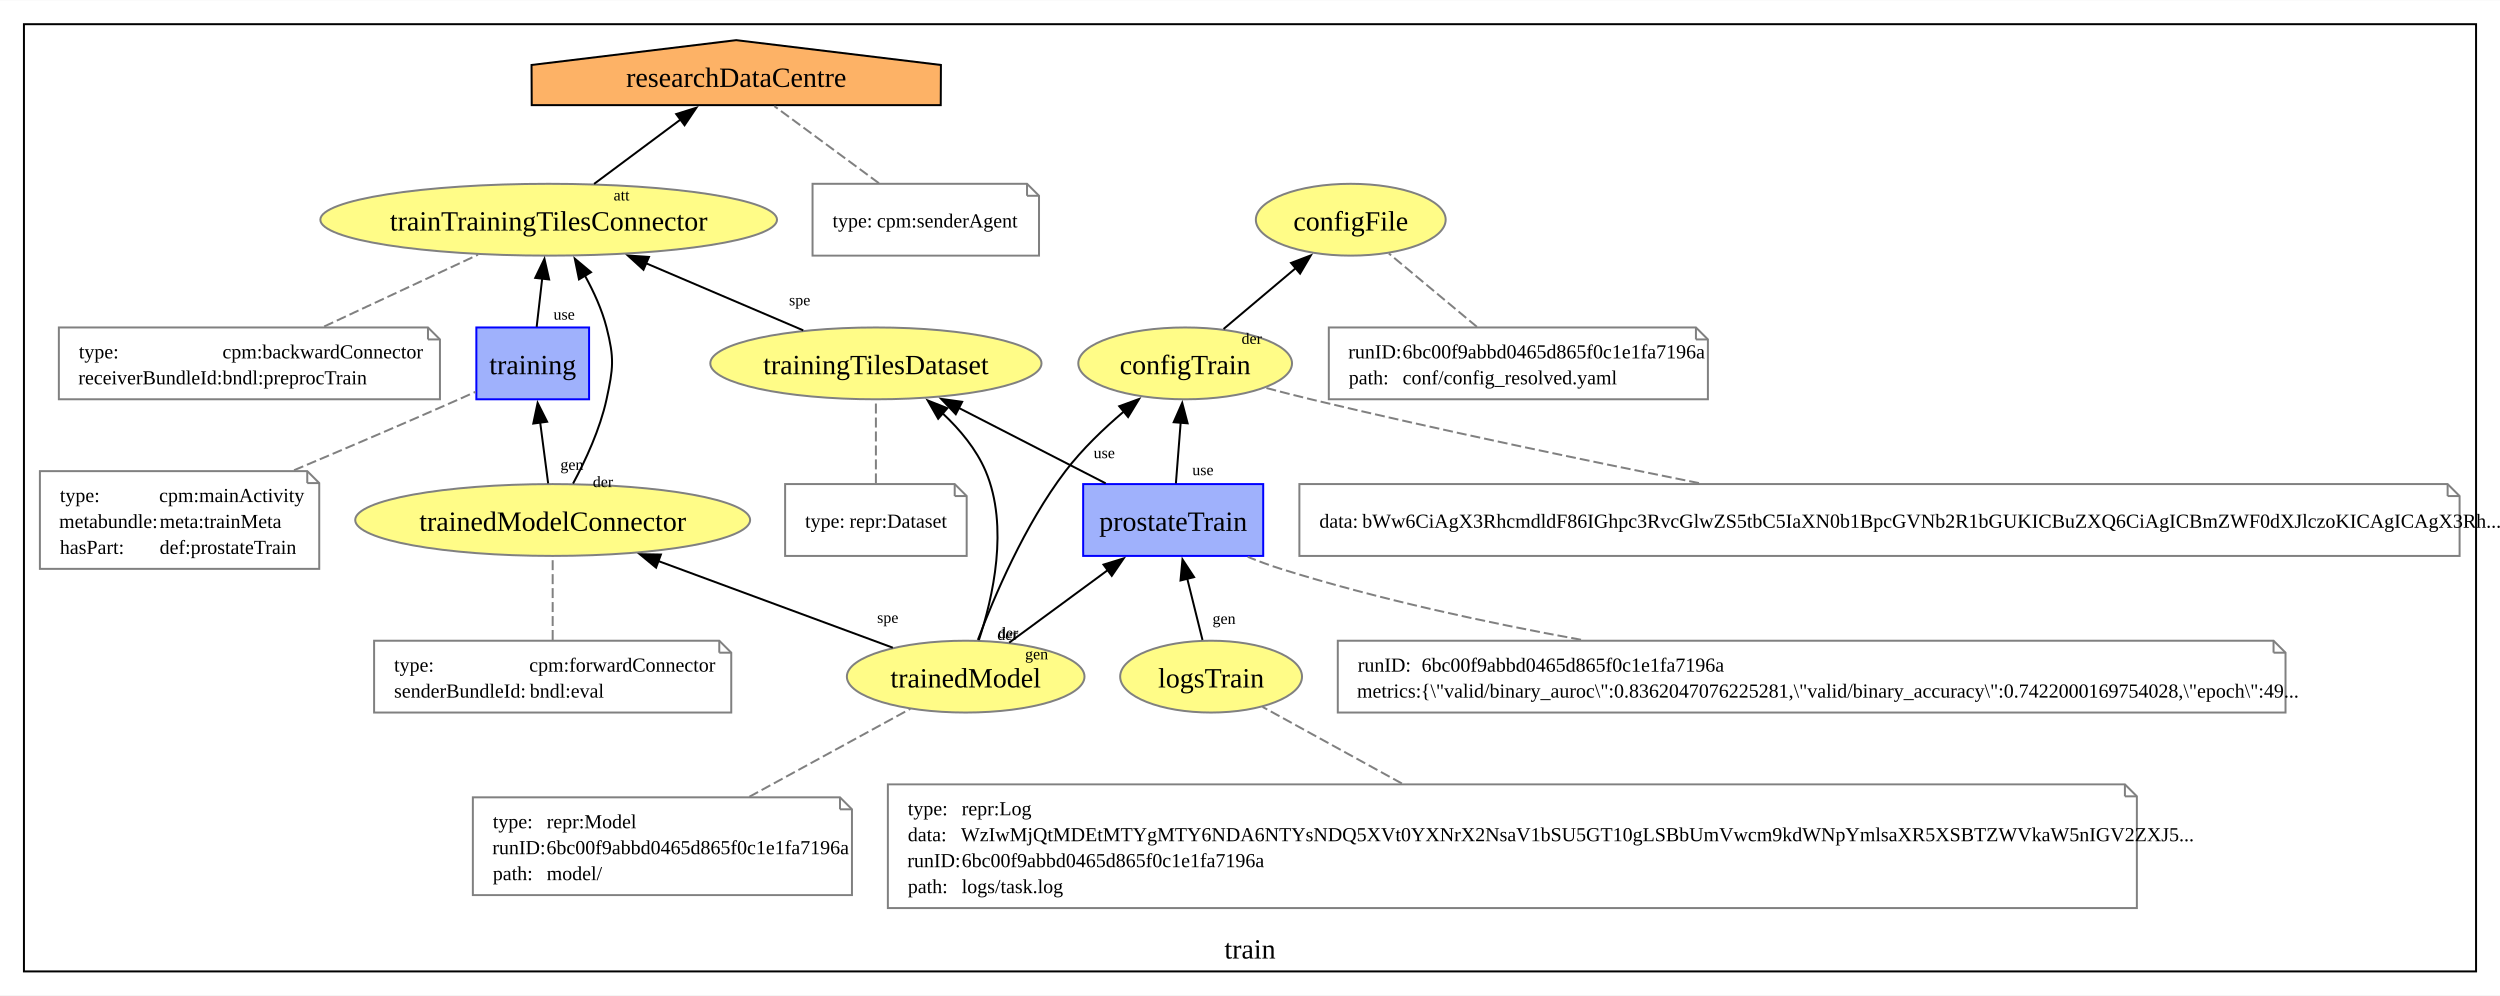
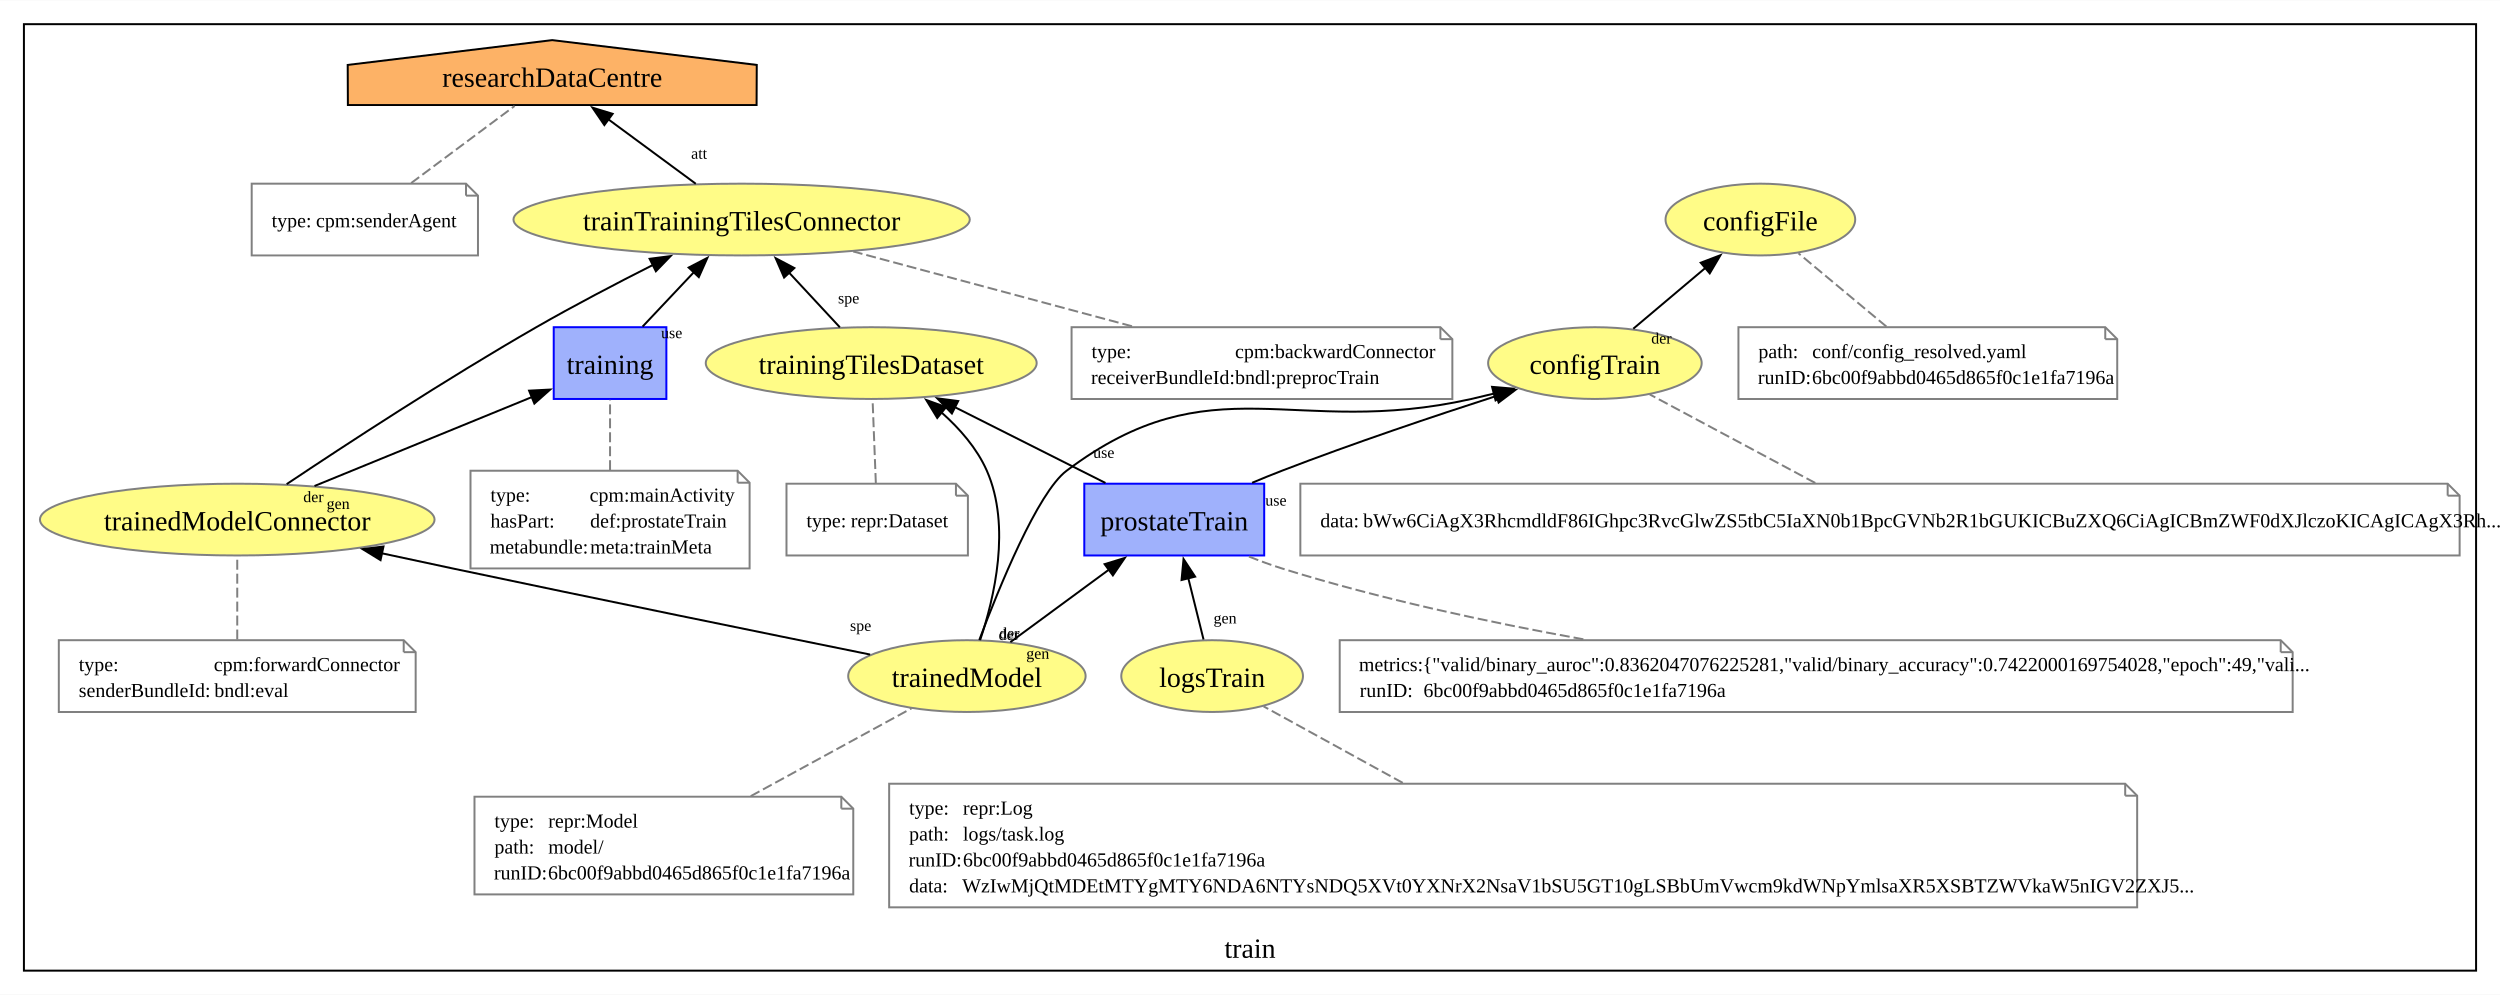
- <svg xmlns="http://www.w3.org/2000/svg" xmlns:xlink="http://www.w3.org/1999/xlink" width="1253pt" height="499pt" viewBox="0.00 0.00 1253.00 498.75">
+ <svg xmlns="http://www.w3.org/2000/svg" xmlns:xlink="http://www.w3.org/1999/xlink" width="1254pt" height="499pt" viewBox="0.00 0.00 1254.00 498.75">
  <g id="graph0" class="graph" transform="scale(1 1) rotate(0) translate(4 494.75)">
-     <polygon fill="white" stroke="none" points="-4,4 -4,-494.75 1249,-494.75 1249,4 -4,4" />
+     <polygon fill="white" stroke="none" points="-4,4 -4,-494.75 1250,-494.75 1250,4 -4,4" />
    <g id="clust1" class="cluster">
      <g id="a_clust1">
-         <a xlink:href="http://_PLACEHOLER_:8000/api/v1/organizations/ORG/graphs/train" xlink:title="train">
-           <polygon fill="none" stroke="black" points="8,-8 8,-482.75 1237,-482.75 1237,-8 8,-8" />
-           <text text-anchor="middle" x="622.5" y="-14.45" font-family="Times New Roman,serif" font-size="14.00">train</text>
+         <a xlink:href="http://10.16.48.121:42069/api/v1/organizations/ORG/graphs/train" xlink:title="train">
+           <polygon fill="none" stroke="black" points="8,-8 8,-482.75 1238,-482.75 1238,-8 8,-8" />
+           <text text-anchor="middle" x="623" y="-14.45" font-family="Times New Roman,serif" font-size="14.00">train</text>
        </a>
      </g>
    </g>
    <g id="node1" class="node">
      <g id="a_node1">
+         <a xlink:href="https://example.org/training" xlink:title="training">
+           <polygon fill="#9fb1fc" stroke="#0000ff" points="330.25,-330.75 273.75,-330.75 273.75,-294.75 330.25,-294.75 330.25,-330.75" />
+           <text text-anchor="middle" x="302" y="-307.32" font-family="Times New Roman,serif" font-size="14.00">training</text>
+         </a>
+       </g>
+     </g>
+     <g id="node11" class="node">
+       <g id="a_node11">
+         <a xlink:href="http://10.16.48.121:42069/api/v1/connectors/trainTrainingTilesConnector" xlink:title="trainTrainingTilesConnector">
+           <ellipse fill="#fffc87" stroke="#808080" cx="368" cy="-384.75" rx="114.44" ry="18" />
+           <text text-anchor="middle" x="368" y="-379.32" font-family="Times New Roman,serif" font-size="14.00">trainTrainingTilesConnector</text>
+         </a>
+       </g>
+     </g>
+     <g id="edge11" class="edge">
+       <path fill="none" stroke="black" d="M318.31,-331.05C326.07,-339.28 335.49,-349.27 344.03,-358.33" />
+       <polygon fill="black" stroke="black" points="341.43,-360.67 350.83,-365.54 346.52,-355.87 341.43,-360.67" />
+       <text text-anchor="middle" x="332.91" y="-325.25" font-family="Times New Roman,serif" font-size="8.00">use</text>
+     </g>
+     <g id="node2" class="node">
+       <polygon fill="none" stroke="gray" points="366,-258.75 232,-258.75 232,-209.75 372,-209.75 372,-252.75 366,-258.75" />
+       <polyline fill="none" stroke="gray" points="366,-258.75 366,-252.75" />
+       <polyline fill="none" stroke="gray" points="372,-252.75 366,-252.75" />
+       <text text-anchor="start" x="242" y="-243.25" font-family="Times New Roman,serif" font-size="10.00">type:</text>
+       <text text-anchor="start" x="291.75" y="-243.25" font-family="Times New Roman,serif" font-size="10.00">cpm:mainActivity</text>
+       <text text-anchor="start" x="242" y="-230.25" font-family="Times New Roman,serif" font-size="10.00">hasPart:</text>
+       <text text-anchor="start" x="292" y="-230.25" font-family="Times New Roman,serif" font-size="10.00">def:prostateTrain</text>
+       <text text-anchor="start" x="241.62" y="-217.25" font-family="Times New Roman,serif" font-size="10.00">metabundle:</text>
+       <text text-anchor="start" x="292" y="-217.25" font-family="Times New Roman,serif" font-size="10.00">meta:trainMeta</text>
+     </g>
+     <g id="edge1" class="edge">
+       <path fill="none" stroke="gray" stroke-dasharray="5,2" d="M302,-259.04C302,-270.44 302,-283.85 302,-294.3" />
+     </g>
+     <g id="node3" class="node">
+       <g id="a_node3">
        <a xlink:href="https://example.org/prostateTrain" xlink:title="prostateTrain">
-           <polygon fill="#9fb1fc" stroke="#0000ff" points="629.12,-252.25 538.88,-252.25 538.88,-216.25 629.12,-216.25 629.12,-252.25" />
-           <text text-anchor="middle" x="584" y="-228.82" font-family="Times New Roman,serif" font-size="14.00">prostateTrain</text>
-         </a>
-       </g>
+           <polygon fill="#9fb1fc" stroke="#0000ff" points="630.12,-252.25 539.88,-252.25 539.88,-216.25 630.12,-216.25 630.12,-252.25" />
+           <text text-anchor="middle" x="585" y="-228.82" font-family="Times New Roman,serif" font-size="14.00">prostateTrain</text>
+         </a>
+       </g>
+     </g>
+     <g id="node9" class="node">
+       <g id="a_node9">
+         <a xlink:href="https://example.org/configTrain" xlink:title="configTrain">
+           <ellipse fill="#fffc87" stroke="#808080" cx="796" cy="-312.75" rx="53.56" ry="18" />
+           <text text-anchor="middle" x="796" y="-307.32" font-family="Times New Roman,serif" font-size="14.00">configTrain</text>
+         </a>
+       </g>
+     </g>
+     <g id="edge13" class="edge">
+       <path fill="none" stroke="black" d="M624.06,-252.71C629.06,-254.81 634.13,-256.87 639,-258.75 674.78,-272.54 715.86,-286.34 747.02,-296.4" />
+       <polygon fill="black" stroke="black" points="745.57,-299.61 756.16,-299.33 747.71,-292.95 745.57,-299.61" />
+       <text text-anchor="middle" x="636" y="-241.27" font-family="Times New Roman,serif" font-size="8.00">use</text>
+     </g>
+     <g id="node13" class="node">
+       <g id="a_node13">
+         <a xlink:href="https://example.org/trainingTilesDataset" xlink:title="trainingTilesDataset">
+           <ellipse fill="#fffc87" stroke="#808080" cx="433" cy="-312.75" rx="83" ry="18" />
+           <text text-anchor="middle" x="433" y="-307.32" font-family="Times New Roman,serif" font-size="14.00">trainingTilesDataset</text>
+         </a>
+       </g>
+     </g>
+     <g id="edge12" class="edge">
+       <path fill="none" stroke="black" d="M550.51,-252.61C528.08,-263.9 498.69,-278.69 474.91,-290.66" />
+       <polygon fill="black" stroke="black" points="473.47,-287.46 466.11,-295.08 476.62,-293.71 473.47,-287.46" />
+       <text text-anchor="middle" x="549.65" y="-265.23" font-family="Times New Roman,serif" font-size="8.00">use</text>
+     </g>
+     <g id="node4" class="node">
+       <polygon fill="none" stroke="gray" points="1140,-173.75 668,-173.75 668,-137.75 1146,-137.75 1146,-167.75 1140,-173.75" />
+       <polyline fill="none" stroke="gray" points="1140,-173.75 1140,-167.75" />
+       <polyline fill="none" stroke="gray" points="1146,-167.75 1140,-167.75" />
+       <text text-anchor="start" x="677.62" y="-158.25" font-family="Times New Roman,serif" font-size="10.00">metrics:</text>
+       <text text-anchor="start" x="709.62" y="-158.25" font-family="Times New Roman,serif" font-size="10.00">{"valid/binary_auroc":0.8362047076225281,"valid/binary_accuracy":0.7422000169754028,"epoch":49,"vali...</text>
+       <text text-anchor="start" x="678" y="-145.25" font-family="Times New Roman,serif" font-size="10.00">runID:</text>
+       <text text-anchor="start" x="710" y="-145.25" font-family="Times New Roman,serif" font-size="10.00">6bc00f9abbd0465d865f0c1e1fa7196a</text>
+     </g>
+     <g id="edge2" class="edge">
+       <path fill="none" stroke="gray" stroke-dasharray="5,2" d="M790.21,-174.21C742.72,-182.76 687.67,-194.54 639,-209.75 633.53,-211.46 627.88,-213.54 622.37,-215.76" />
+     </g>
+     <g id="node5" class="node">
+       <g id="a_node5">
+         <a xlink:href="https://example.org/configFile" xlink:title="configFile">
+           <ellipse fill="#fffc87" stroke="#808080" cx="879" cy="-384.75" rx="47.57" ry="18" />
+           <text text-anchor="middle" x="879" y="-379.32" font-family="Times New Roman,serif" font-size="14.00">configFile</text>
+         </a>
+       </g>
+     </g>
+     <g id="node6" class="node">
+       <polygon fill="none" stroke="gray" points="1052,-330.75 868,-330.75 868,-294.75 1058,-294.75 1058,-324.75 1052,-330.75" />
+       <polyline fill="none" stroke="gray" points="1052,-330.75 1052,-324.75" />
+       <polyline fill="none" stroke="gray" points="1058,-324.75 1052,-324.75" />
+       <text text-anchor="start" x="878" y="-315.25" font-family="Times New Roman,serif" font-size="10.00">path:</text>
+       <text text-anchor="start" x="905" y="-315.25" font-family="Times New Roman,serif" font-size="10.00">conf/config_resolved.yaml</text>
+       <text text-anchor="start" x="877.75" y="-302.25" font-family="Times New Roman,serif" font-size="10.00">runID:</text>
+       <text text-anchor="start" x="904.88" y="-302.25" font-family="Times New Roman,serif" font-size="10.00">6bc00f9abbd0465d865f0c1e1fa7196a</text>
+     </g>
+     <g id="edge3" class="edge">
+       <path fill="none" stroke="gray" stroke-dasharray="5,2" d="M942.24,-331.05C928.73,-342.31 911.25,-356.88 898.09,-367.84" />
    </g>
    <g id="node7" class="node">
      <g id="a_node7">
-         <a xlink:href="https://example.org/trainingTilesDataset" xlink:title="trainingTilesDataset">
-           <ellipse fill="#fffc87" stroke="#808080" cx="435" cy="-312.75" rx="83" ry="18" />
-           <text text-anchor="middle" x="435" y="-307.32" font-family="Times New Roman,serif" font-size="14.00">trainingTilesDataset</text>
-         </a>
-       </g>
-     </g>
-     <g id="edge12" class="edge">
-       <path fill="none" stroke="black" d="M550.19,-252.61C528.28,-263.86 499.58,-278.59 476.32,-290.54" />
-       <polygon fill="black" stroke="black" points="475.03,-287.26 467.73,-294.94 478.23,-293.49 475.03,-287.26" />
-       <text text-anchor="middle" x="549.45" y="-265.24" font-family="Times New Roman,serif" font-size="8.00">use</text>
-     </g>
-     <g id="node13" class="node">
-       <g id="a_node13">
-         <a xlink:href="https://example.org/configTrain" xlink:title="configTrain">
-           <ellipse fill="#fffc87" stroke="#808080" cx="590" cy="-312.75" rx="53.56" ry="18" />
-           <text text-anchor="middle" x="590" y="-307.32" font-family="Times New Roman,serif" font-size="14.00">configTrain</text>
+         <a xlink:href="https://example.org/logsTrain" xlink:title="logsTrain">
+           <ellipse fill="#fffc87" stroke="#808080" cx="604" cy="-155.75" rx="45.57" ry="18" />
+           <text text-anchor="middle" x="604" y="-150.32" font-family="Times New Roman,serif" font-size="14.00">logsTrain</text>
        </a>
      </g>
    </g>
    <g id="edge15" class="edge">
-       <path fill="none" stroke="black" d="M585.36,-252.61C586.07,-261.61 586.95,-272.83 587.75,-283.08" />
-       <polygon fill="black" stroke="black" points="584.25,-283.26 588.53,-292.95 591.23,-282.71 584.25,-283.26" />
-       <text text-anchor="middle" x="598.9" y="-256.72" font-family="Times New Roman,serif" font-size="8.00">use</text>
-     </g>
-     <g id="node2" class="node">
-       <polygon fill="none" stroke="gray" points="1135.5,-173.75 666.5,-173.75 666.5,-137.75 1141.5,-137.75 1141.5,-167.75 1135.5,-173.75" />
-       <polyline fill="none" stroke="gray" points="1135.5,-173.75 1135.5,-167.75" />
-       <polyline fill="none" stroke="gray" points="1141.5,-167.75 1135.5,-167.75" />
-       <text text-anchor="start" x="676.5" y="-158.25" font-family="Times New Roman,serif" font-size="10.00">runID:</text>
-       <text text-anchor="start" x="708.5" y="-158.25" font-family="Times New Roman,serif" font-size="10.00">6bc00f9abbd0465d865f0c1e1fa7196a</text>
-       <text text-anchor="start" x="676.12" y="-145.25" font-family="Times New Roman,serif" font-size="10.00">metrics:</text>
-       <text text-anchor="start" x="708.12" y="-145.25" font-family="Times New Roman,serif" font-size="10.00">{\"valid/binary_auroc\":0.8362047076225281,\"valid/binary_accuracy\":0.7422000169754028,\"epoch\":49...</text>
-     </g>
-     <g id="edge1" class="edge">
-       <path fill="none" stroke="gray" stroke-dasharray="5,2" d="M788.41,-174.23C741.2,-182.79 686.42,-194.58 638,-209.75 632.54,-211.46 626.88,-213.55 621.37,-215.77" />
-     </g>
-     <g id="node3" class="node">
-       <g id="a_node3">
-         <a xlink:href="https://example.org/training" xlink:title="training">
-           <polygon fill="#9fb1fc" stroke="#0000ff" points="291.25,-330.75 234.75,-330.75 234.75,-294.75 291.25,-294.75 291.25,-330.75" />
-           <text text-anchor="middle" x="263" y="-307.32" font-family="Times New Roman,serif" font-size="14.00">training</text>
-         </a>
-       </g>
-     </g>
-     <g id="node15" class="node">
-       <g id="a_node15">
-         <a xlink:href="http://_PLACEHOLER_:8000/api/v1/connectors/trainTrainingTilesConnector" xlink:title="trainTrainingTilesConnector">
-           <ellipse fill="#fffc87" stroke="#808080" cx="271" cy="-384.75" rx="114.44" ry="18" />
-           <text text-anchor="middle" x="271" y="-379.32" font-family="Times New Roman,serif" font-size="14.00">trainTrainingTilesConnector</text>
-         </a>
-       </g>
-     </g>
-     <g id="edge13" class="edge">
-       <path fill="none" stroke="black" d="M264.98,-331.05C265.81,-338.34 266.8,-347.02 267.74,-355.21" />
-       <polygon fill="black" stroke="black" points="264.26,-355.6 268.87,-365.14 271.22,-354.81 264.26,-355.6" />
-       <text text-anchor="middle" x="278.74" y="-334.68" font-family="Times New Roman,serif" font-size="8.00">use</text>
-     </g>
-     <g id="node4" class="node">
-       <polygon fill="none" stroke="gray" points="150,-258.75 16,-258.75 16,-209.75 156,-209.75 156,-252.75 150,-258.75" />
-       <polyline fill="none" stroke="gray" points="150,-258.75 150,-252.75" />
-       <polyline fill="none" stroke="gray" points="156,-252.75 150,-252.75" />
-       <text text-anchor="start" x="26" y="-243.25" font-family="Times New Roman,serif" font-size="10.00">type:</text>
-       <text text-anchor="start" x="75.75" y="-243.25" font-family="Times New Roman,serif" font-size="10.00">cpm:mainActivity</text>
-       <text text-anchor="start" x="25.62" y="-230.25" font-family="Times New Roman,serif" font-size="10.00">metabundle:</text>
-       <text text-anchor="start" x="76" y="-230.25" font-family="Times New Roman,serif" font-size="10.00">meta:trainMeta</text>
-       <text text-anchor="start" x="26" y="-217.25" font-family="Times New Roman,serif" font-size="10.00">hasPart:</text>
-       <text text-anchor="start" x="76" y="-217.25" font-family="Times New Roman,serif" font-size="10.00">def:prostateTrain</text>
-     </g>
-     <g id="edge2" class="edge">
-       <path fill="none" stroke="gray" stroke-dasharray="5,2" d="M143.38,-259.2C168.77,-269.91 198.95,-282.79 226,-294.75 228.72,-295.95 231.54,-297.21 234.35,-298.49" />
-     </g>
-     <g id="node5" class="node">
-       <g id="a_node5">
-         <a xlink:href="https://example.org/logsTrain" xlink:title="logsTrain">
-           <ellipse fill="#fffc87" stroke="#808080" cx="603" cy="-155.75" rx="45.57" ry="18" />
-           <text text-anchor="middle" x="603" y="-150.32" font-family="Times New Roman,serif" font-size="14.00">logsTrain</text>
-         </a>
-       </g>
-     </g>
-     <g id="edge14" class="edge">
-       <path fill="none" stroke="black" d="M598.69,-174.11C596.43,-183.21 593.61,-194.58 591.04,-204.91" />
-       <polygon fill="black" stroke="black" points="587.67,-203.94 588.66,-214.49 594.47,-205.63 587.67,-203.94" />
-       <text text-anchor="middle" x="609.49" y="-182.17" font-family="Times New Roman,serif" font-size="8.00">gen</text>
-     </g>
-     <g id="node6" class="node">
-       <polygon fill="none" stroke="gray" points="1061,-101.75 441,-101.75 441,-39.75 1067,-39.75 1067,-95.75 1061,-101.75" />
-       <polyline fill="none" stroke="gray" points="1061,-101.75 1061,-95.75" />
-       <polyline fill="none" stroke="gray" points="1067,-95.75 1061,-95.75" />
-       <text text-anchor="start" x="451" y="-86.25" font-family="Times New Roman,serif" font-size="10.00">type:</text>
-       <text text-anchor="start" x="478" y="-86.25" font-family="Times New Roman,serif" font-size="10.00">repr:Log</text>
-       <text text-anchor="start" x="451" y="-73.25" font-family="Times New Roman,serif" font-size="10.00">data:</text>
-       <text text-anchor="start" x="477.62" y="-73.25" font-family="Times New Roman,serif" font-size="10.00">WzIwMjQtMDEtMTYgMTY6NDA6NTYsNDQ5XVt0YXNrX2NsaV1bSU5GT10gLSBbUmVwcm9kdWNpYmlsaXR5XSBTZWVkaW5nIGV2ZXJ5...</text>
-       <text text-anchor="start" x="450.75" y="-60.25" font-family="Times New Roman,serif" font-size="10.00">runID:</text>
-       <text text-anchor="start" x="478" y="-60.25" font-family="Times New Roman,serif" font-size="10.00">6bc00f9abbd0465d865f0c1e1fa7196a</text>
-       <text text-anchor="start" x="451" y="-47.25" font-family="Times New Roman,serif" font-size="10.00">path:</text>
-       <text text-anchor="start" x="478" y="-47.25" font-family="Times New Roman,serif" font-size="10.00">logs/task.log</text>
-     </g>
-     <g id="edge3" class="edge">
-       <path fill="none" stroke="gray" stroke-dasharray="5,2" d="M698.63,-102.18C674.73,-115.32 647.92,-130.06 628.78,-140.58" />
-     </g>
-     <g id="edge17" class="edge">
-       <path fill="none" stroke="black" d="M398.6,-329.29C375.4,-339.19 345.06,-352.14 319.78,-362.93" />
-       <polygon fill="black" stroke="black" points="318.51,-359.67 310.68,-366.81 321.26,-366.1 318.51,-359.67" />
-       <text text-anchor="middle" x="396.8" y="-341.83" font-family="Times New Roman,serif" font-size="8.00">spe</text>
+       <path fill="none" stroke="black" d="M599.69,-174.11C597.43,-183.21 594.61,-194.58 592.04,-204.91" />
+       <polygon fill="black" stroke="black" points="588.67,-203.94 589.66,-214.49 595.47,-205.63 588.67,-203.94" />
+       <text text-anchor="middle" x="610.49" y="-182.17" font-family="Times New Roman,serif" font-size="8.00">gen</text>
    </g>
    <g id="node8" class="node">
-       <polygon fill="none" stroke="gray" points="474.5,-252.25 389.5,-252.25 389.5,-216.25 480.5,-216.25 480.5,-246.25 474.5,-252.25" />
-       <polyline fill="none" stroke="gray" points="474.5,-252.25 474.5,-246.25" />
-       <polyline fill="none" stroke="gray" points="480.5,-246.25 474.5,-246.25" />
-       <text text-anchor="start" x="399.5" y="-230.38" font-family="Times New Roman,serif" font-size="10.00">type:</text>
-       <text text-anchor="start" x="421.75" y="-230.38" font-family="Times New Roman,serif" font-size="10.00">repr:Dataset</text>
+       <polygon fill="none" stroke="gray" points="1062,-101.75 442,-101.75 442,-39.75 1068,-39.75 1068,-95.75 1062,-101.75" />
+       <polyline fill="none" stroke="gray" points="1062,-101.75 1062,-95.75" />
+       <polyline fill="none" stroke="gray" points="1068,-95.75 1062,-95.75" />
+       <text text-anchor="start" x="452" y="-86.25" font-family="Times New Roman,serif" font-size="10.00">type:</text>
+       <text text-anchor="start" x="479" y="-86.25" font-family="Times New Roman,serif" font-size="10.00">repr:Log</text>
+       <text text-anchor="start" x="452" y="-73.25" font-family="Times New Roman,serif" font-size="10.00">path:</text>
+       <text text-anchor="start" x="479" y="-73.25" font-family="Times New Roman,serif" font-size="10.00">logs/task.log</text>
+       <text text-anchor="start" x="451.75" y="-60.25" font-family="Times New Roman,serif" font-size="10.00">runID:</text>
+       <text text-anchor="start" x="479" y="-60.25" font-family="Times New Roman,serif" font-size="10.00">6bc00f9abbd0465d865f0c1e1fa7196a</text>
+       <text text-anchor="start" x="452" y="-47.25" font-family="Times New Roman,serif" font-size="10.00">data:</text>
+       <text text-anchor="start" x="478.62" y="-47.25" font-family="Times New Roman,serif" font-size="10.00">WzIwMjQtMDEtMTYgMTY6NDA6NTYsNDQ5XVt0YXNrX2NsaV1bSU5GT10gLSBbUmVwcm9kdWNpYmlsaXR5XSBTZWVkaW5nIGV2ZXJ5...</text>
    </g>
    <g id="edge4" class="edge">
-       <path fill="none" stroke="gray" stroke-dasharray="5,2" d="M435,-252.61C435,-265.13 435,-281.96 435,-294.46" />
-     </g>
-     <g id="node9" class="node">
-       <g id="a_node9">
-         <a xlink:href="http://_PLACEHOLER_:8000/api/v1/connectors/trainedModelConnector" xlink:title="trainedModelConnector">
-           <ellipse fill="#fffc87" stroke="#808080" cx="273" cy="-234.25" rx="98.97" ry="18" />
-           <text text-anchor="middle" x="273" y="-228.82" font-family="Times New Roman,serif" font-size="14.00">trainedModelConnector</text>
-         </a>
-       </g>
-     </g>
-     <g id="edge19" class="edge">
-       <path fill="none" stroke="black" d="M270.73,-252.61C269.55,-261.61 268.09,-272.83 266.75,-283.08" />
-       <polygon fill="black" stroke="black" points="263.28,-282.59 265.46,-292.96 270.22,-283.5 263.28,-282.59" />
-       <text text-anchor="middle" x="282.64" y="-259.38" font-family="Times New Roman,serif" font-size="8.00">gen</text>
-     </g>
-     <g id="edge21" class="edge">
-       <path fill="none" stroke="black" d="M283.22,-252.53C289.43,-264.05 296.76,-279.78 300,-294.75 303.38,-310.39 303.96,-315.25 300,-330.75 297.72,-339.65 293.61,-348.67 289.18,-356.68" />
-       <polygon fill="black" stroke="black" points="286.19,-354.85 284.08,-365.23 292.21,-358.44 286.19,-354.85" />
-       <text text-anchor="middle" x="298.21" y="-250.74" font-family="Times New Roman,serif" font-size="8.00">der</text>
+       <path fill="none" stroke="gray" stroke-dasharray="5,2" d="M699.63,-102.18C675.73,-115.32 648.92,-130.06 629.78,-140.58" />
+     </g>
+     <g id="edge18" class="edge">
+       <path fill="none" stroke="black" d="M815.25,-329.99C826.01,-339.06 839.61,-350.53 851.48,-360.54" />
+       <polygon fill="black" stroke="black" points="849.08,-363.1 858.98,-366.87 853.6,-357.75 849.08,-363.1" />
+       <text text-anchor="middle" x="829.36" y="-322.54" font-family="Times New Roman,serif" font-size="8.00">der</text>
    </g>
    <g id="node10" class="node">
-       <polygon fill="none" stroke="gray" points="356.5,-173.75 183.5,-173.75 183.5,-137.75 362.5,-137.75 362.5,-167.75 356.5,-173.75" />
-       <polyline fill="none" stroke="gray" points="356.5,-173.75 356.5,-167.75" />
-       <polyline fill="none" stroke="gray" points="362.5,-167.75 356.5,-167.75" />
-       <text text-anchor="start" x="193.5" y="-158.25" font-family="Times New Roman,serif" font-size="10.00">type:</text>
-       <text text-anchor="start" x="261.25" y="-158.25" font-family="Times New Roman,serif" font-size="10.00">cpm:forwardConnector</text>
-       <text text-anchor="start" x="193.5" y="-145.25" font-family="Times New Roman,serif" font-size="10.00">senderBundleId:</text>
-       <text text-anchor="start" x="261.5" y="-145.25" font-family="Times New Roman,serif" font-size="10.00">bndl:eval</text>
+       <polygon fill="none" stroke="gray" points="1223.75,-252.25 648.25,-252.25 648.25,-216.25 1229.75,-216.25 1229.75,-246.25 1223.75,-252.25" />
+       <polyline fill="none" stroke="gray" points="1223.75,-252.25 1223.75,-246.25" />
+       <polyline fill="none" stroke="gray" points="1229.75,-246.25 1223.75,-246.25" />
+       <text text-anchor="start" x="658.25" y="-230.38" font-family="Times New Roman,serif" font-size="10.00">data:</text>
+       <text text-anchor="start" x="679.75" y="-230.38" font-family="Times New Roman,serif" font-size="10.00">bWw6CiAgX3RhcmdldF86IGhpc3RvcGlwZS5tbC5IaXN0b1BpcGVNb2R1bGUKICBuZXQ6CiAgICBmZWF0dXJlczoKICAgICAgX3Rh...</text>
    </g>
    <g id="edge5" class="edge">
-       <path fill="none" stroke="gray" stroke-dasharray="5,2" d="M273,-174.11C273,-186.63 273,-203.46 273,-215.96" />
-     </g>
-     <g id="node11" class="node">
-       <g id="a_node11">
-         <a xlink:href="https://example.org/configFile" xlink:title="configFile">
-           <ellipse fill="#fffc87" stroke="#808080" cx="673" cy="-384.75" rx="47.57" ry="18" />
-           <text text-anchor="middle" x="673" y="-379.32" font-family="Times New Roman,serif" font-size="14.00">configFile</text>
-         </a>
-       </g>
-     </g>
-     <g id="node12" class="node">
-       <polygon fill="none" stroke="gray" points="846,-330.75 662,-330.75 662,-294.75 852,-294.75 852,-324.75 846,-330.75" />
-       <polyline fill="none" stroke="gray" points="846,-330.75 846,-324.75" />
-       <polyline fill="none" stroke="gray" points="852,-324.75 846,-324.75" />
-       <text text-anchor="start" x="671.75" y="-315.25" font-family="Times New Roman,serif" font-size="10.00">runID:</text>
-       <text text-anchor="start" x="698.88" y="-315.25" font-family="Times New Roman,serif" font-size="10.00">6bc00f9abbd0465d865f0c1e1fa7196a</text>
-       <text text-anchor="start" x="672" y="-302.25" font-family="Times New Roman,serif" font-size="10.00">path:</text>
-       <text text-anchor="start" x="699" y="-302.25" font-family="Times New Roman,serif" font-size="10.00">conf/config_resolved.yaml</text>
-     </g>
-     <g id="edge6" class="edge">
-       <path fill="none" stroke="gray" stroke-dasharray="5,2" d="M736.24,-331.05C722.73,-342.31 705.25,-356.88 692.09,-367.84" />
-     </g>
-     <g id="edge11" class="edge">
-       <path fill="none" stroke="black" d="M609.25,-329.99C620.01,-339.06 633.61,-350.53 645.48,-360.54" />
-       <polygon fill="black" stroke="black" points="643.08,-363.1 652.98,-366.87 647.6,-357.75 643.08,-363.1" />
-       <text text-anchor="middle" x="623.36" y="-322.54" font-family="Times New Roman,serif" font-size="8.00">der</text>
-     </g>
-     <g id="node14" class="node">
-       <polygon fill="none" stroke="gray" points="1222.75,-252.25 647.25,-252.25 647.25,-216.25 1228.75,-216.25 1228.75,-246.25 1222.75,-252.25" />
-       <polyline fill="none" stroke="gray" points="1222.75,-252.25 1222.75,-246.25" />
-       <polyline fill="none" stroke="gray" points="1228.75,-246.25 1222.75,-246.25" />
-       <text text-anchor="start" x="657.25" y="-230.38" font-family="Times New Roman,serif" font-size="10.00">data:</text>
-       <text text-anchor="start" x="678.75" y="-230.38" font-family="Times New Roman,serif" font-size="10.00">bWw6CiAgX3RhcmdldF86IGhpc3RvcGlwZS5tbC5IaXN0b1BpcGVNb2R1bGUKICBuZXQ6CiAgICBmZWF0dXJlczoKICAgICAgX3Rh...</text>
-     </g>
-     <g id="edge7" class="edge">
-       <path fill="none" stroke="gray" stroke-dasharray="5,2" d="M847.53,-252.75C791.36,-263.96 717.77,-279.26 653,-294.75 645.62,-296.52 637.78,-298.52 630.24,-300.52" />
+       <path fill="none" stroke="gray" stroke-dasharray="5,2" d="M906.55,-252.61C881.5,-266.01 847.22,-284.35 823.51,-297.03" />
    </g>
    <g id="node19" class="node">
      <g id="a_node19">
        <a xlink:href="https://example.org/researchDataCentre" xlink:title="researchDataCentre">
-           <polygon fill="#fdb266" stroke="black" points="467.59,-462.31 365,-474.75 262.41,-462.31 262.5,-442.19 467.5,-442.19 467.59,-462.31" />
-           <text text-anchor="middle" x="365" y="-451.32" font-family="Times New Roman,serif" font-size="14.00">researchDataCentre</text>
-         </a>
-       </g>
-     </g>
-     <g id="edge16" class="edge">
-       <path fill="none" stroke="black" d="M293.75,-402.7C306.82,-412.43 323.33,-424.72 337.17,-435.03" />
-       <polygon fill="black" stroke="black" points="334.92,-437.71 345.03,-440.88 339.1,-432.1 334.92,-437.71" />
-       <text text-anchor="middle" x="307.53" y="-394.41" font-family="Times New Roman,serif" font-size="8.00">att</text>
+           <polygon fill="#fdb266" stroke="black" points="375.59,-462.31 273,-474.75 170.41,-462.31 170.5,-442.19 375.5,-442.19 375.59,-462.31" />
+           <text text-anchor="middle" x="273" y="-451.32" font-family="Times New Roman,serif" font-size="14.00">researchDataCentre</text>
+         </a>
+       </g>
+     </g>
+     <g id="edge21" class="edge">
+       <path fill="none" stroke="black" d="M345,-402.7C331.8,-412.43 315.11,-424.72 301.13,-435.03" />
+       <polygon fill="black" stroke="black" points="299.15,-432.14 293.17,-440.89 303.3,-437.77 299.15,-432.14" />
+       <text text-anchor="middle" x="346.67" y="-415.25" font-family="Times New Roman,serif" font-size="8.00">att</text>
+     </g>
+     <g id="node12" class="node">
+       <polygon fill="none" stroke="gray" points="718.5,-330.75 533.5,-330.75 533.5,-294.75 724.5,-294.75 724.5,-324.75 718.5,-330.75" />
+       <polyline fill="none" stroke="gray" points="718.5,-330.75 718.5,-324.75" />
+       <polyline fill="none" stroke="gray" points="724.5,-324.75 718.5,-324.75" />
+       <text text-anchor="start" x="543.5" y="-315.25" font-family="Times New Roman,serif" font-size="10.00">type:</text>
+       <text text-anchor="start" x="615.5" y="-315.25" font-family="Times New Roman,serif" font-size="10.00">cpm:backwardConnector</text>
+       <text text-anchor="start" x="543.25" y="-302.25" font-family="Times New Roman,serif" font-size="10.00">receiverBundleId:</text>
+       <text text-anchor="start" x="615.5" y="-302.25" font-family="Times New Roman,serif" font-size="10.00">bndl:preprocTrain</text>
+     </g>
+     <g id="edge6" class="edge">
+       <path fill="none" stroke="gray" stroke-dasharray="5,2" d="M563.81,-331.23C520.78,-342.77 464.98,-357.74 423.96,-368.74" />
+     </g>
+     <g id="edge22" class="edge">
+       <path fill="none" stroke="black" d="M417.27,-330.7C409.63,-338.91 400.31,-348.96 391.83,-358.09" />
+       <polygon fill="black" stroke="black" points="389.31,-355.66 385.07,-365.37 394.44,-360.42 389.31,-355.66" />
+       <text text-anchor="middle" x="421.68" y="-342.68" font-family="Times New Roman,serif" font-size="8.00">spe</text>
+     </g>
+     <g id="node14" class="node">
+       <polygon fill="none" stroke="gray" points="475.5,-252.25 390.5,-252.25 390.5,-216.25 481.5,-216.25 481.5,-246.25 475.5,-252.25" />
+       <polyline fill="none" stroke="gray" points="475.5,-252.25 475.5,-246.25" />
+       <polyline fill="none" stroke="gray" points="481.5,-246.25 475.5,-246.25" />
+       <text text-anchor="start" x="400.5" y="-230.38" font-family="Times New Roman,serif" font-size="10.00">type:</text>
+       <text text-anchor="start" x="422.75" y="-230.38" font-family="Times New Roman,serif" font-size="10.00">repr:Dataset</text>
+     </g>
+     <g id="edge7" class="edge">
+       <path fill="none" stroke="gray" stroke-dasharray="5,2" d="M435.32,-252.61C434.83,-265.13 434.17,-281.96 433.68,-294.46" />
+     </g>
+     <g id="node15" class="node">
+       <g id="a_node15">
+         <a xlink:href="http://10.16.48.121:42069/api/v1/connectors/trainedModelConnector" xlink:title="trainedModelConnector">
+           <ellipse fill="#fffc87" stroke="#808080" cx="115" cy="-234.25" rx="98.97" ry="18" />
+           <text text-anchor="middle" x="115" y="-228.82" font-family="Times New Roman,serif" font-size="14.00">trainedModelConnector</text>
+         </a>
+       </g>
+     </g>
+     <g id="edge14" class="edge">
+       <path fill="none" stroke="black" d="M153.75,-251.1C185.75,-264.19 230.97,-282.69 263.04,-295.81" />
+       <polygon fill="black" stroke="black" points="261.39,-298.92 271.97,-299.47 264.04,-292.44 261.39,-298.92" />
+       <text text-anchor="middle" x="165.61" y="-239.57" font-family="Times New Roman,serif" font-size="8.00">gen</text>
+     </g>
+     <g id="edge17" class="edge">
+       <path fill="none" stroke="black" d="M139.78,-252.02C169.18,-271.67 219.89,-304.85 265,-330.75 283.9,-341.6 305.25,-352.75 323.59,-362.02" />
+       <polygon fill="black" stroke="black" points="321.85,-365.06 332.36,-366.42 324.99,-358.81 321.85,-365.06" />
+       <text text-anchor="middle" x="153.22" y="-243.01" font-family="Times New Roman,serif" font-size="8.00">der</text>
    </g>
    <g id="node16" class="node">
-       <polygon fill="none" stroke="gray" points="210.5,-330.75 25.5,-330.75 25.5,-294.75 216.5,-294.75 216.5,-324.75 210.5,-330.75" />
-       <polyline fill="none" stroke="gray" points="210.5,-330.75 210.5,-324.75" />
-       <polyline fill="none" stroke="gray" points="216.5,-324.75 210.5,-324.75" />
-       <text text-anchor="start" x="35.5" y="-315.25" font-family="Times New Roman,serif" font-size="10.00">type:</text>
-       <text text-anchor="start" x="107.5" y="-315.25" font-family="Times New Roman,serif" font-size="10.00">cpm:backwardConnector</text>
-       <text text-anchor="start" x="35.25" y="-302.25" font-family="Times New Roman,serif" font-size="10.00">receiverBundleId:</text>
-       <text text-anchor="start" x="107.5" y="-302.25" font-family="Times New Roman,serif" font-size="10.00">bndl:preprocTrain</text>
+       <polygon fill="none" stroke="gray" points="198.5,-173.75 25.5,-173.75 25.5,-137.75 204.5,-137.75 204.5,-167.75 198.5,-173.75" />
+       <polyline fill="none" stroke="gray" points="198.5,-173.75 198.5,-167.75" />
+       <polyline fill="none" stroke="gray" points="204.5,-167.75 198.5,-167.75" />
+       <text text-anchor="start" x="35.5" y="-158.25" font-family="Times New Roman,serif" font-size="10.00">type:</text>
+       <text text-anchor="start" x="103.25" y="-158.25" font-family="Times New Roman,serif" font-size="10.00">cpm:forwardConnector</text>
+       <text text-anchor="start" x="35.5" y="-145.25" font-family="Times New Roman,serif" font-size="10.00">senderBundleId:</text>
+       <text text-anchor="start" x="103.5" y="-145.25" font-family="Times New Roman,serif" font-size="10.00">bndl:eval</text>
    </g>
    <g id="edge8" class="edge">
-       <path fill="none" stroke="gray" stroke-dasharray="5,2" d="M158.46,-331.23C182.07,-342.25 212.35,-356.38 235.56,-367.21" />
+       <path fill="none" stroke="gray" stroke-dasharray="5,2" d="M115,-174.11C115,-186.63 115,-203.46 115,-215.96" />
    </g>
    <g id="node17" class="node">
      <g id="a_node17">
        <a xlink:href="https://example.org/trainedModel" xlink:title="trainedModel">
-           <ellipse fill="#fffc87" stroke="#808080" cx="480" cy="-155.75" rx="59.55" ry="18" />
-           <text text-anchor="middle" x="480" y="-150.32" font-family="Times New Roman,serif" font-size="14.00">trainedModel</text>
-         </a>
-       </g>
-     </g>
-     <g id="edge22" class="edge">
-       <path fill="none" stroke="black" d="M501.8,-172.79C516.14,-183.33 535.17,-197.33 551.31,-209.2" />
-       <polygon fill="black" stroke="black" points="549.07,-211.9 559.2,-215.01 553.22,-206.26 549.07,-211.9" />
-       <text text-anchor="middle" x="515.54" y="-164.42" font-family="Times New Roman,serif" font-size="8.00">gen</text>
+           <ellipse fill="#fffc87" stroke="#808080" cx="481" cy="-155.75" rx="59.55" ry="18" />
+           <text text-anchor="middle" x="481" y="-150.32" font-family="Times New Roman,serif" font-size="14.00">trainedModel</text>
+         </a>
+       </g>
+     </g>
+     <g id="edge16" class="edge">
+       <path fill="none" stroke="black" d="M502.8,-172.79C517.14,-183.33 536.17,-197.33 552.31,-209.2" />
+       <polygon fill="black" stroke="black" points="550.07,-211.9 560.2,-215.01 554.22,-206.26 550.07,-211.9" />
+       <text text-anchor="middle" x="516.54" y="-164.42" font-family="Times New Roman,serif" font-size="8.00">gen</text>
    </g>
    <g id="edge20" class="edge">
-       <path fill="none" stroke="black" d="M486.63,-174.12C493.54,-195.07 501.83,-230.91 490,-258.75 485.33,-269.73 477.15,-279.54 468.5,-287.65" />
-       <polygon fill="black" stroke="black" points="466.22,-284.99 460.95,-294.18 470.8,-290.28 466.22,-284.99" />
-       <text text-anchor="middle" x="501.27" y="-175.07" font-family="Times New Roman,serif" font-size="8.00">der</text>
+       <path fill="none" stroke="black" d="M487.2,-173.83C497.02,-199.92 516.5,-247.84 531,-258.75 604.21,-313.86 644.61,-274.61 734,-294.75 737.76,-295.6 741.64,-296.53 745.53,-297.5" />
+       <polygon fill="black" stroke="black" points="744.42,-300.83 754.98,-299.94 746.18,-294.05 744.42,-300.83" />
+       <text text-anchor="middle" x="502.01" y="-173.84" font-family="Times New Roman,serif" font-size="8.00">der</text>
+     </g>
+     <g id="edge19" class="edge">
+       <path fill="none" stroke="black" d="M487.63,-173.81C494.69,-194.75 503.27,-230.91 491,-258.75 486.04,-270.01 477.37,-279.91 468.23,-288.01" />
+       <polygon fill="black" stroke="black" points="466.12,-285.22 460.6,-294.26 470.55,-290.64 466.12,-285.22" />
+       <text text-anchor="middle" x="502.29" y="-174.66" font-family="Times New Roman,serif" font-size="8.00">der</text>
    </g>
    <g id="edge23" class="edge">
-       <path fill="none" stroke="black" d="M443.47,-170.25C410.83,-182.31 362.61,-200.13 325.78,-213.74" />
-       <polygon fill="black" stroke="black" points="324.82,-210.37 316.65,-217.12 327.24,-216.94 324.82,-210.37" />
-       <text text-anchor="middle" x="440.94" y="-182.69" font-family="Times New Roman,serif" font-size="8.00">spe</text>
-     </g>
-     <g id="edge18" class="edge">
-       <path fill="none" stroke="black" d="M486.11,-174.15C494.11,-195.43 509.55,-231.93 530,-258.75 538.34,-269.69 549.21,-280.1 559.39,-288.74" />
-       <polygon fill="black" stroke="black" points="556.96,-291.28 566.92,-294.9 561.4,-285.86 556.96,-291.28" />
-       <text text-anchor="middle" x="500.93" y="-174.14" font-family="Times New Roman,serif" font-size="8.00">der</text>
+       <path fill="none" stroke="black" d="M432.46,-166.55C380.58,-177.06 295.92,-194.33 223,-209.75 211.55,-212.17 199.42,-214.77 187.59,-217.33" />
+       <polygon fill="black" stroke="black" points="186.88,-213.91 177.85,-219.45 188.36,-220.75 186.88,-213.91" />
+       <text text-anchor="middle" x="427.69" y="-178.42" font-family="Times New Roman,serif" font-size="8.00">spe</text>
    </g>
    <g id="node18" class="node">
-       <polygon fill="none" stroke="gray" points="417,-95.25 233,-95.25 233,-46.25 423,-46.25 423,-89.25 417,-95.25" />
-       <polyline fill="none" stroke="gray" points="417,-95.25 417,-89.25" />
-       <polyline fill="none" stroke="gray" points="423,-89.25 417,-89.25" />
-       <text text-anchor="start" x="243" y="-79.75" font-family="Times New Roman,serif" font-size="10.00">type:</text>
-       <text text-anchor="start" x="270" y="-79.75" font-family="Times New Roman,serif" font-size="10.00">repr:Model</text>
-       <text text-anchor="start" x="242.75" y="-66.75" font-family="Times New Roman,serif" font-size="10.00">runID:</text>
-       <text text-anchor="start" x="269.88" y="-66.75" font-family="Times New Roman,serif" font-size="10.00">6bc00f9abbd0465d865f0c1e1fa7196a</text>
-       <text text-anchor="start" x="243" y="-53.75" font-family="Times New Roman,serif" font-size="10.00">path:</text>
-       <text text-anchor="start" x="270" y="-53.75" font-family="Times New Roman,serif" font-size="10.00">model/</text>
+       <polygon fill="none" stroke="gray" points="418,-95.25 234,-95.25 234,-46.25 424,-46.25 424,-89.25 418,-95.25" />
+       <polyline fill="none" stroke="gray" points="418,-95.25 418,-89.25" />
+       <polyline fill="none" stroke="gray" points="424,-89.25 418,-89.25" />
+       <text text-anchor="start" x="244" y="-79.75" font-family="Times New Roman,serif" font-size="10.00">type:</text>
+       <text text-anchor="start" x="271" y="-79.75" font-family="Times New Roman,serif" font-size="10.00">repr:Model</text>
+       <text text-anchor="start" x="244" y="-66.75" font-family="Times New Roman,serif" font-size="10.00">path:</text>
+       <text text-anchor="start" x="271" y="-66.75" font-family="Times New Roman,serif" font-size="10.00">model/</text>
+       <text text-anchor="start" x="243.75" y="-53.75" font-family="Times New Roman,serif" font-size="10.00">runID:</text>
+       <text text-anchor="start" x="270.88" y="-53.75" font-family="Times New Roman,serif" font-size="10.00">6bc00f9abbd0465d865f0c1e1fa7196a</text>
    </g>
    <g id="edge9" class="edge">
-       <path fill="none" stroke="gray" stroke-dasharray="5,2" d="M371.56,-95.53C397.52,-109.71 429.71,-127.29 452.25,-139.6" />
+       <path fill="none" stroke="gray" stroke-dasharray="5,2" d="M372.56,-95.53C398.52,-109.71 430.71,-127.29 453.25,-139.6" />
    </g>
    <g id="node20" class="node">
-       <polygon fill="none" stroke="gray" points="510.75,-402.75 403.25,-402.75 403.25,-366.75 516.75,-366.75 516.75,-396.75 510.75,-402.75" />
-       <polyline fill="none" stroke="gray" points="510.75,-402.75 510.75,-396.75" />
-       <polyline fill="none" stroke="gray" points="516.75,-396.75 510.75,-396.75" />
-       <text text-anchor="start" x="413.25" y="-380.88" font-family="Times New Roman,serif" font-size="10.00">type:</text>
-       <text text-anchor="start" x="435.5" y="-380.88" font-family="Times New Roman,serif" font-size="10.00">cpm:senderAgent</text>
+       <polygon fill="none" stroke="gray" points="229.75,-402.75 122.25,-402.75 122.25,-366.75 235.75,-366.75 235.75,-396.75 229.75,-402.75" />
+       <polyline fill="none" stroke="gray" points="229.75,-402.75 229.75,-396.75" />
+       <polyline fill="none" stroke="gray" points="235.75,-396.75 229.75,-396.75" />
+       <text text-anchor="start" x="132.25" y="-380.88" font-family="Times New Roman,serif" font-size="10.00">type:</text>
+       <text text-anchor="start" x="154.5" y="-380.88" font-family="Times New Roman,serif" font-size="10.00">cpm:senderAgent</text>
    </g>
    <g id="edge10" class="edge">
-       <path fill="none" stroke="gray" stroke-dasharray="5,2" d="M436.52,-403.05C420.36,-414.96 399.18,-430.57 384.07,-441.7" />
+       <path fill="none" stroke="gray" stroke-dasharray="5,2" d="M202.24,-403.05C218.22,-414.96 239.18,-430.57 254.13,-441.7" />
    </g>
  </g>
</svg>
